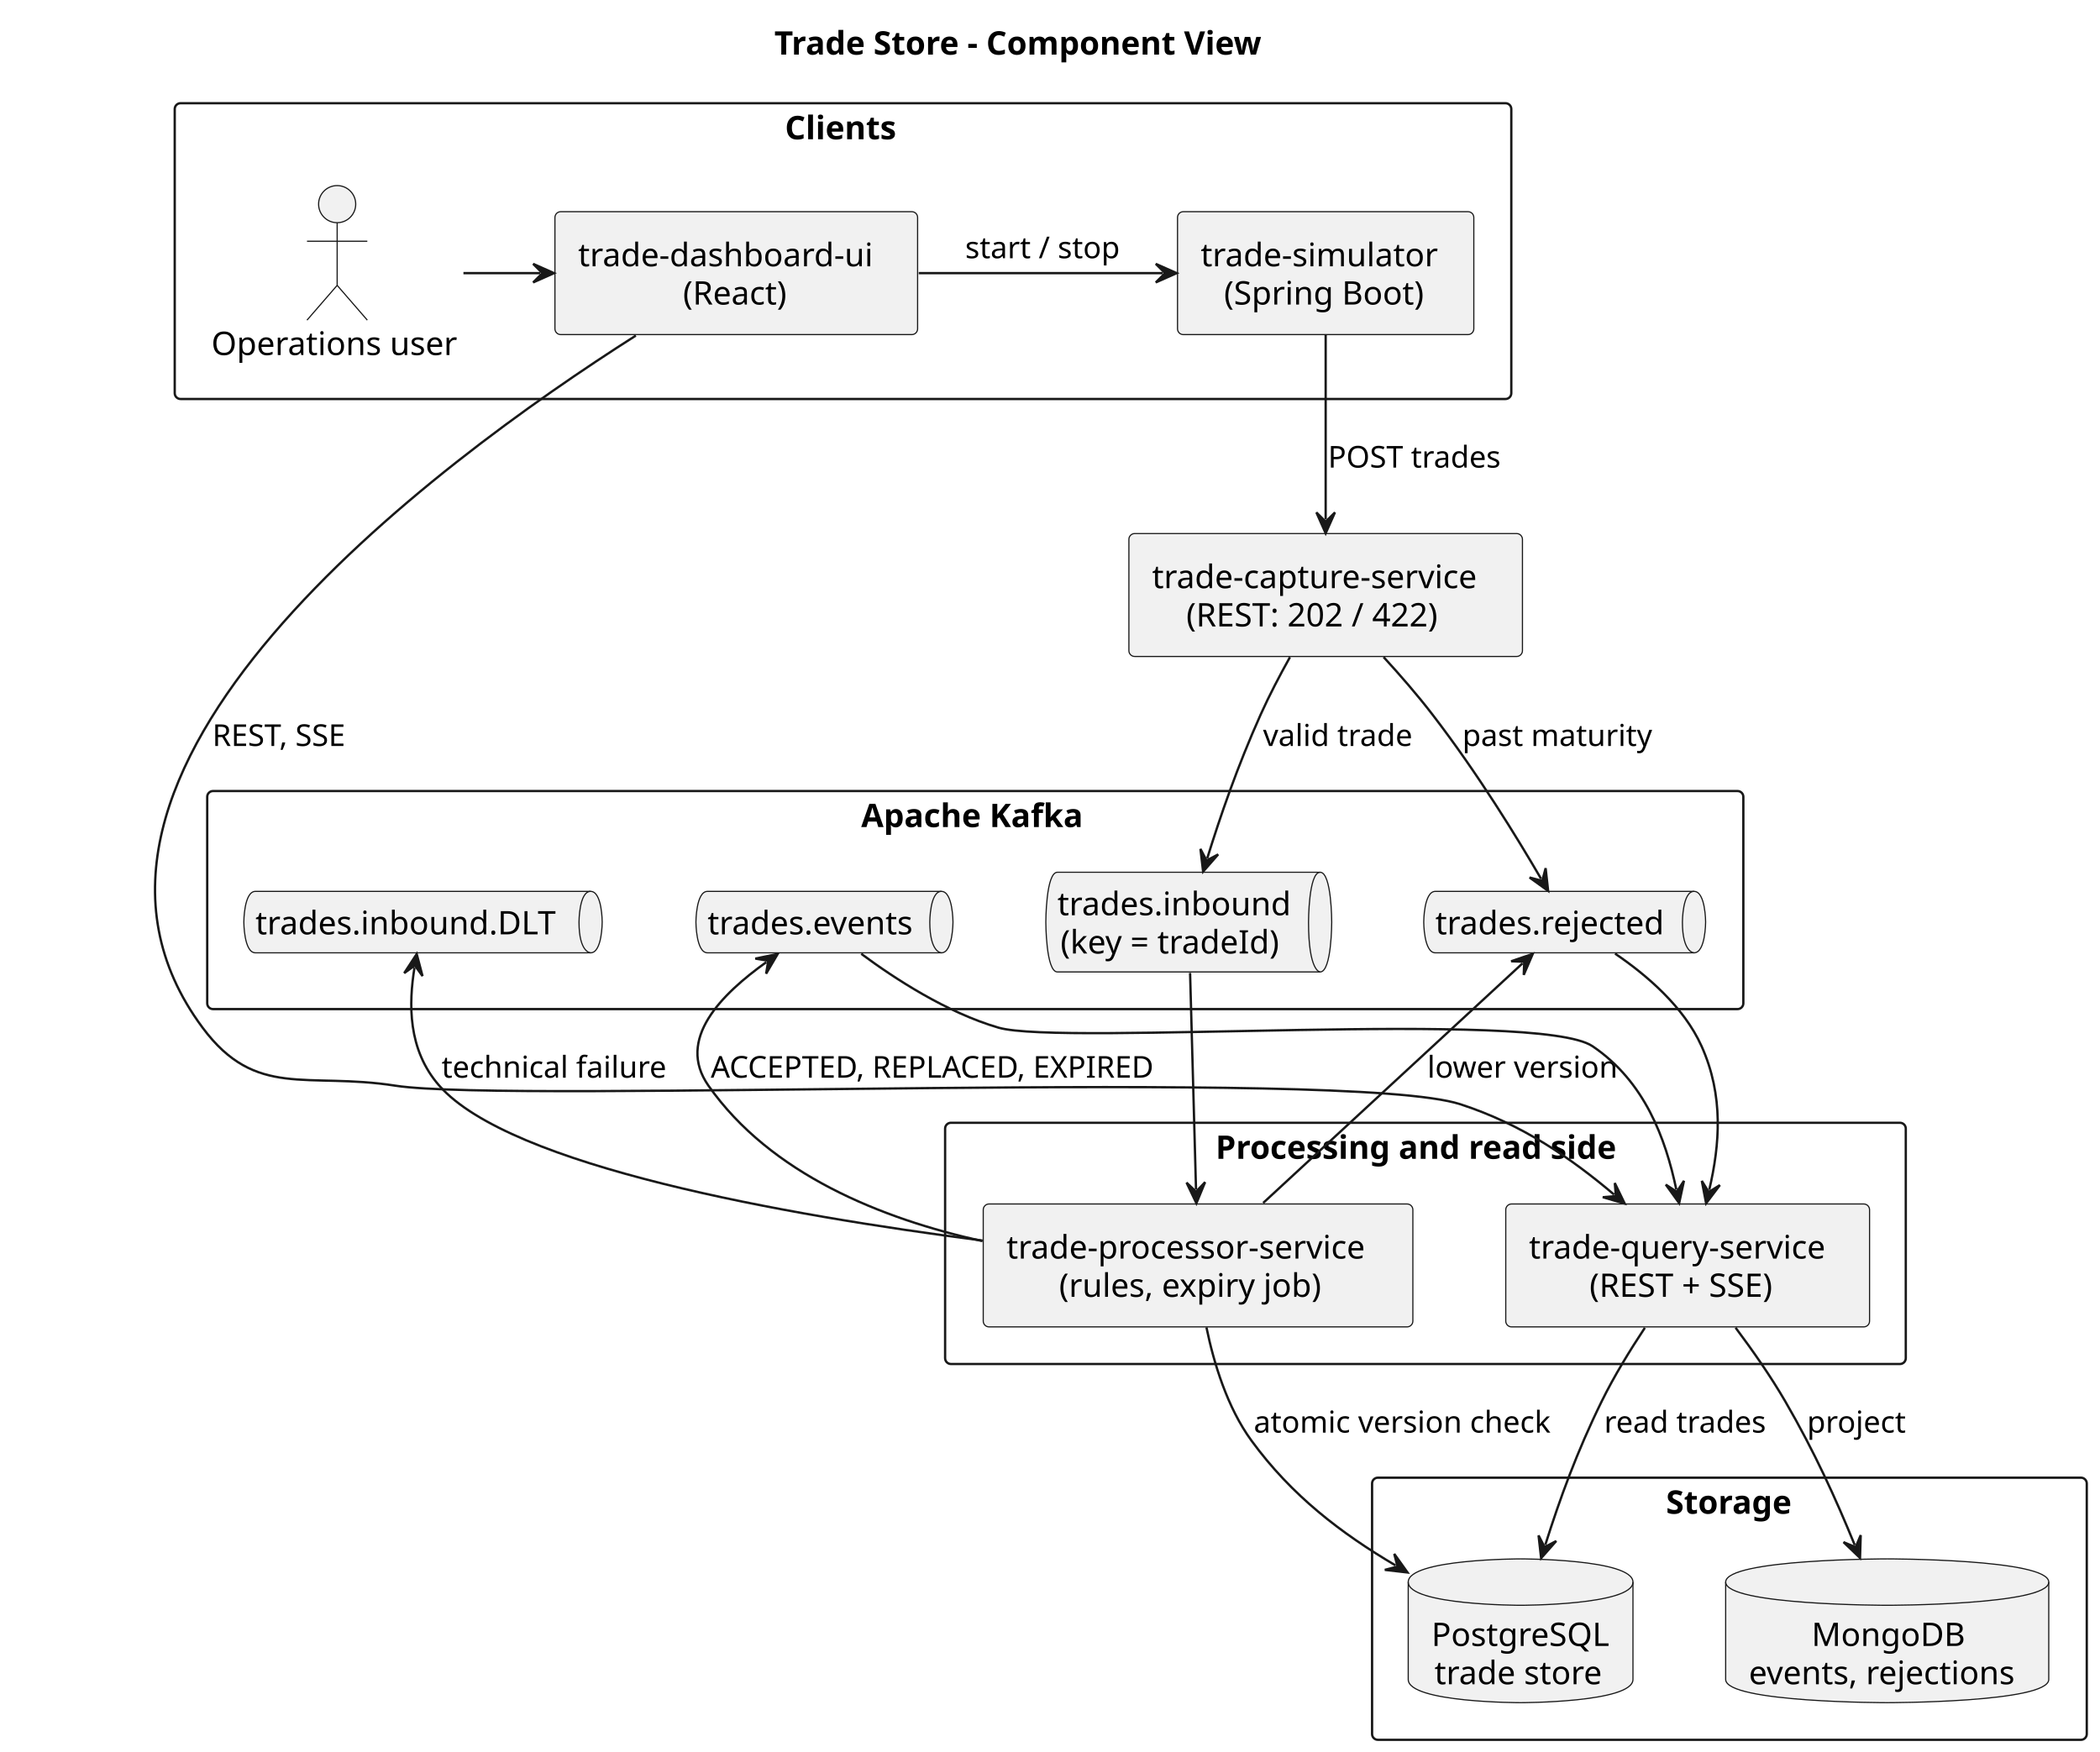
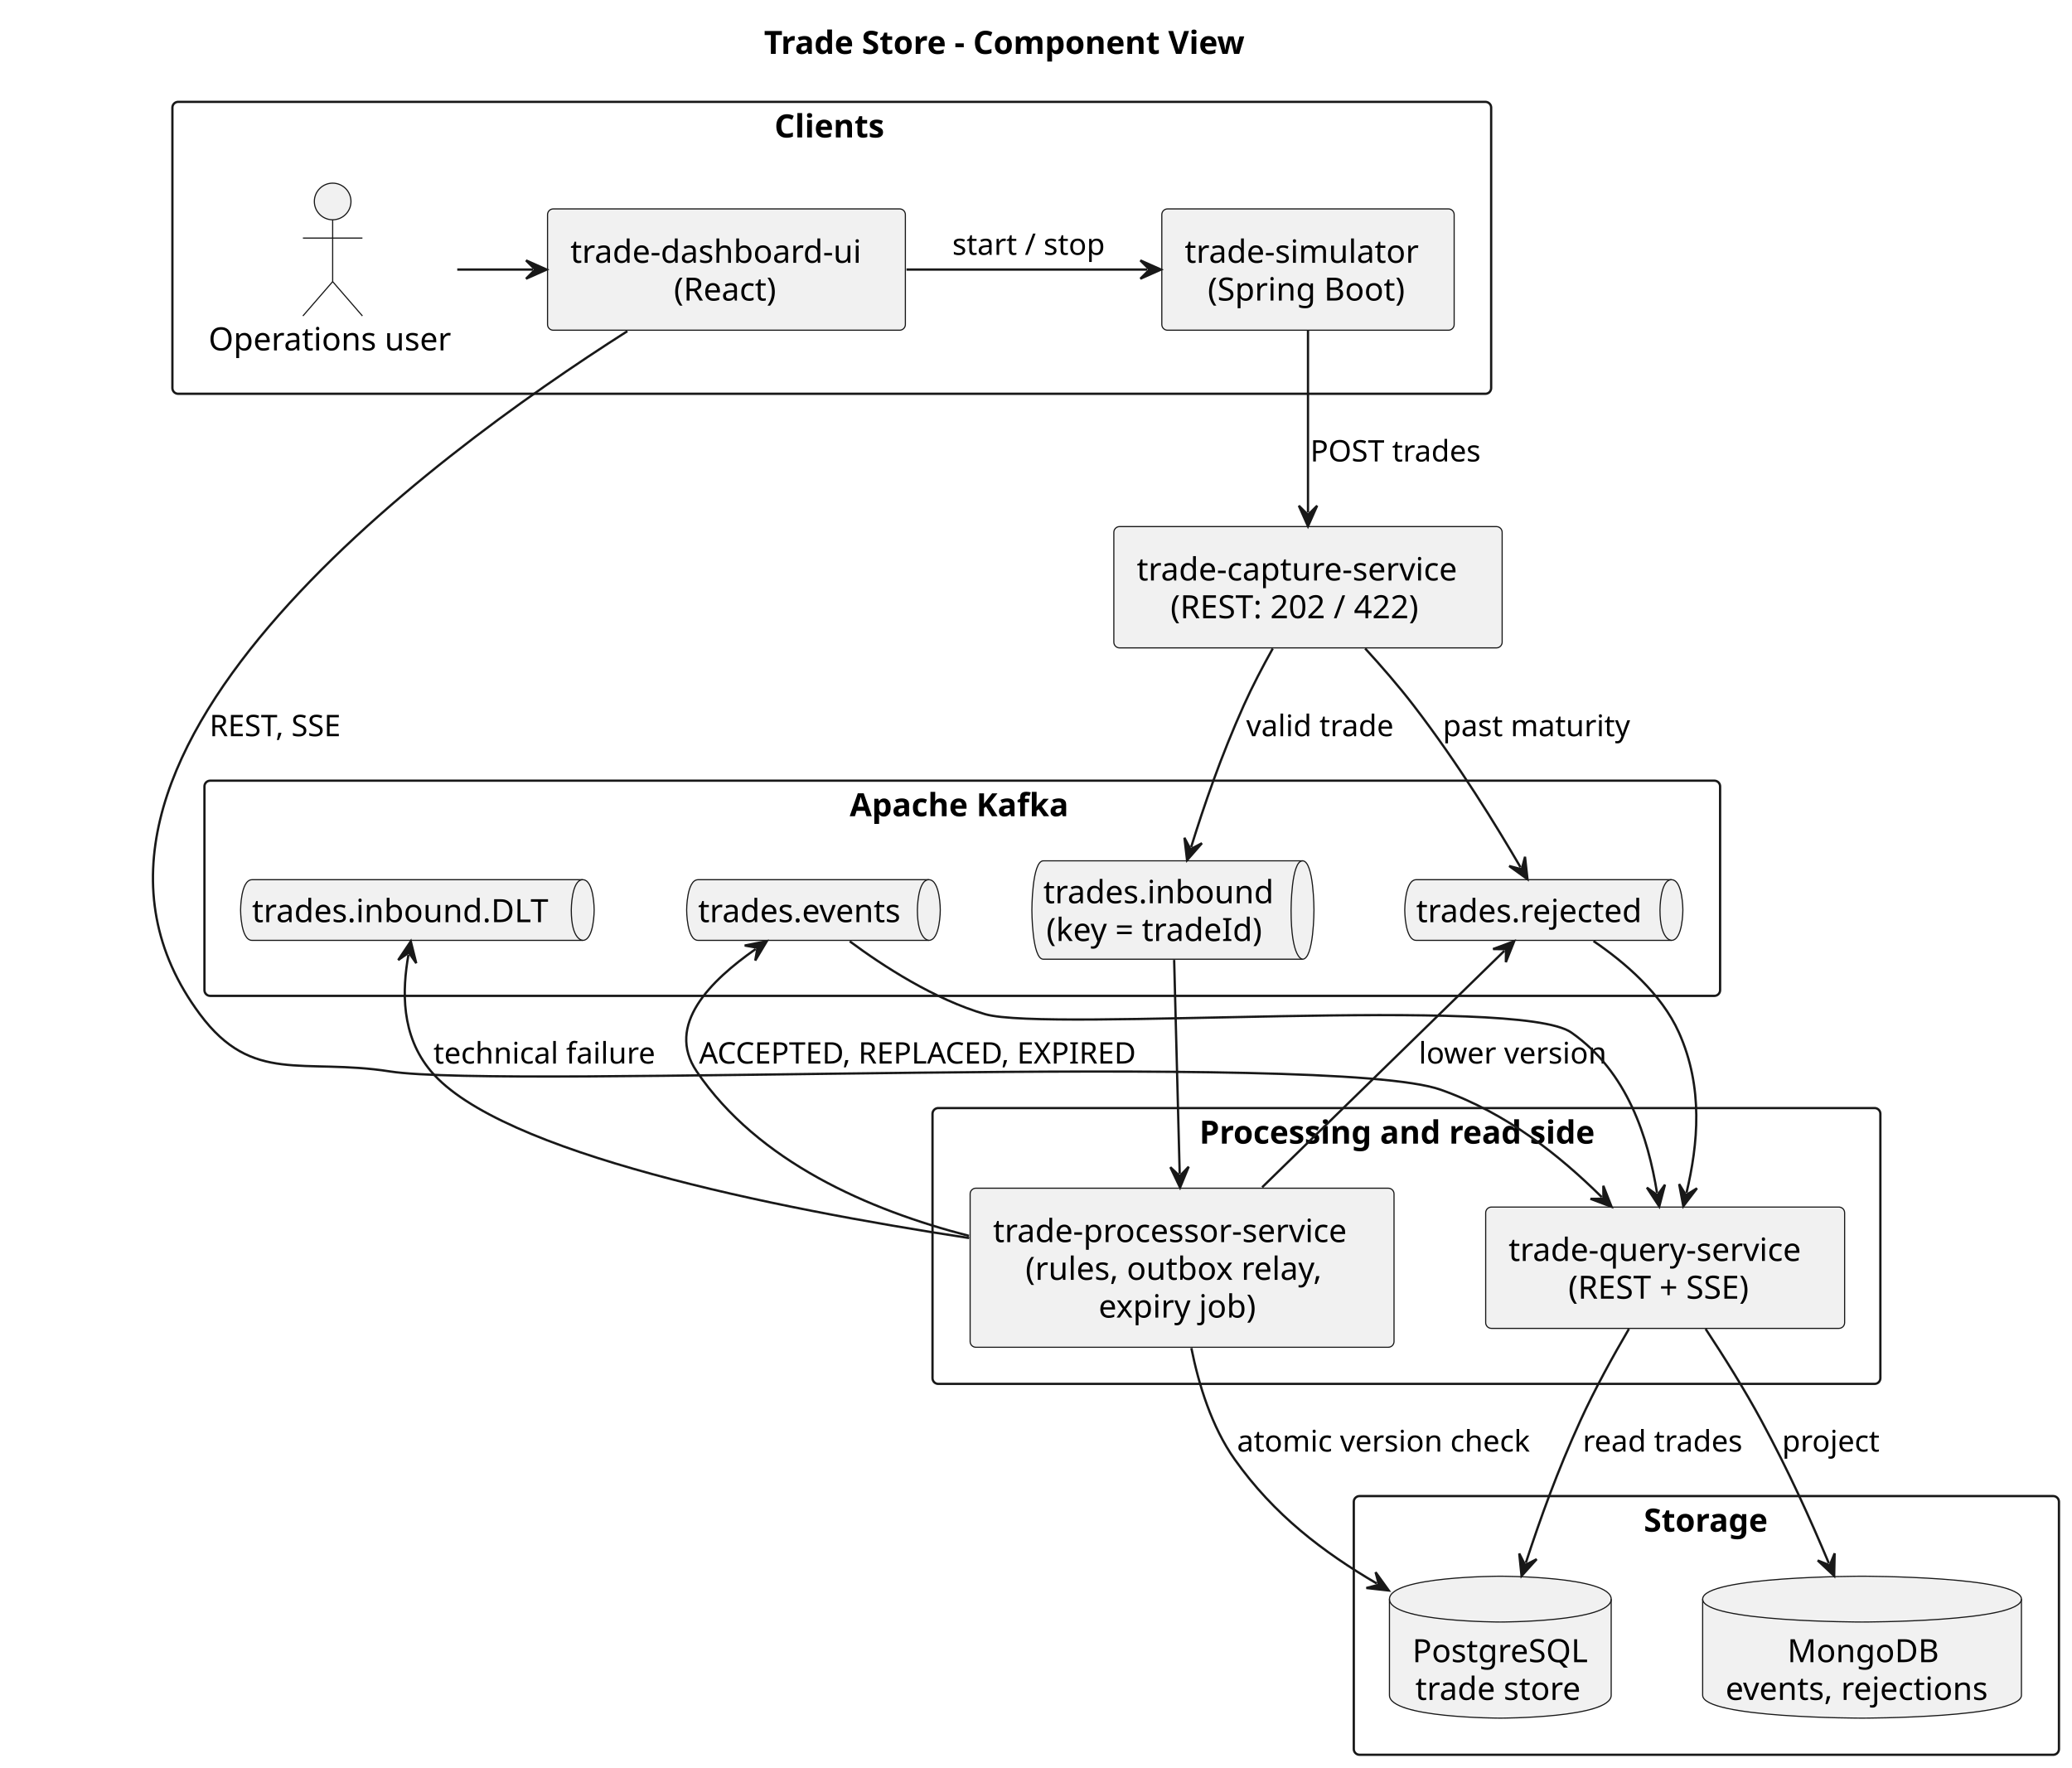
- <svg xmlns="http://www.w3.org/2000/svg" contentStyleType="text/css" height="755px" preserveAspectRatio="none" style="width:905px;height:755px;background:#FFFFFF;" version="1.1" viewBox="0 0 905 755" width="905px" zoomAndPan="magnify">
+ <svg xmlns="http://www.w3.org/2000/svg" contentStyleType="text/css" height="772px" preserveAspectRatio="none" style="width:905px;height:772px;background:#FFFFFF;" version="1.1" viewBox="0 0 905 772" width="905px" zoomAndPan="magnify">
  <defs />
  <g>
    <text fill="#000000" font-family="sans-serif" font-size="14" font-weight="bold" lengthAdjust="spacing" textLength="223.904" x="333.698" y="23.535">Trade Store - Component View</text>
    <g id="cluster_clients">
-       <rect fill="none" height="127.48" rx="2.5" ry="2.5" style="stroke:#181818;stroke-width:1;" width="576" x="75.3" y="44.488" />
+       <rect fill="none" height="127.49" rx="2.5" ry="2.5" style="stroke:#181818;stroke-width:1;" width="576" x="75.3" y="44.488" />
      <text fill="#000000" font-family="sans-serif" font-size="14" font-weight="bold" lengthAdjust="spacing" textLength="50.066" x="338.267" y="60.023">Clients</text>
    </g>
    <g id="cluster_kafka">
      <rect fill="none" height="93.98" rx="2.5" ry="2.5" style="stroke:#181818;stroke-width:1;" width="662" x="89.3" y="340.948" />
      <text fill="#000000" font-family="sans-serif" font-size="14" font-weight="bold" lengthAdjust="spacing" textLength="98.342" x="371.129" y="356.483">Apache Kafka</text>
    </g>
    <g id="cluster_services">
-       <rect fill="none" height="103.97" rx="2.5" ry="2.5" style="stroke:#181818;stroke-width:1;" width="414" x="407.3" y="483.928" />
+       <rect fill="none" height="120.46" rx="2.5" ry="2.5" style="stroke:#181818;stroke-width:1;" width="414" x="407.3" y="483.928" />
      <text fill="#000000" font-family="sans-serif" font-size="14" font-weight="bold" lengthAdjust="spacing" textLength="180.927" x="523.837" y="499.463">Processing and read side</text>
    </g>
    <g id="cluster_storage">
-       <rect fill="none" height="112.98" rx="2.5" ry="2.5" style="stroke:#181818;stroke-width:1;" width="308" x="591.3" y="636.898" />
-       <text fill="#000000" font-family="sans-serif" font-size="14" font-weight="bold" lengthAdjust="spacing" textLength="54.647" x="717.977" y="652.433">Storage</text>
+       <rect fill="none" height="112.98" rx="2.5" ry="2.5" style="stroke:#181818;stroke-width:1;" width="308" x="591.3" y="653.388" />
+       <text fill="#000000" font-family="sans-serif" font-size="14" font-weight="bold" lengthAdjust="spacing" textLength="54.647" x="717.977" y="668.923">Storage</text>
    </g>
    <g id="elem_user">
      <ellipse cx="145.299" cy="87.988" fill="#F1F1F1" rx="8" ry="8" style="stroke:#181818;stroke-width:0.5;" />
      <path d="M145.299,95.988 L145.299,122.988 M132.299,103.988 L158.299,103.988 M145.299,122.988 L132.299,137.988 M145.299,122.988 L158.299,137.988 " fill="none" style="stroke:#181818;stroke-width:0.5;" />
      <text fill="#000000" font-family="sans-serif" font-size="14" lengthAdjust="spacing" textLength="108.439" x="91.08" y="153.023">Operations user</text>
    </g>
    <g id="elem_ui">
      <rect fill="#F1F1F1" height="52.977" rx="2.5" ry="2.5" style="stroke:#181818;stroke-width:0.5;" width="156.295" x="239.15" y="91.238" />
      <text fill="#000000" font-family="sans-serif" font-size="14" lengthAdjust="spacing" textLength="136.295" x="249.15" y="114.773">trade-dashboard-ui</text>
      <text fill="#000000" font-family="sans-serif" font-size="14" lengthAdjust="spacing" textLength="45.897" x="294.349" y="131.262">(React)</text>
    </g>
    <g id="elem_sim">
      <rect fill="#F1F1F1" height="52.977" rx="2.5" ry="2.5" style="stroke:#181818;stroke-width:0.5;" width="127.693" x="507.45" y="91.238" />
      <text fill="#000000" font-family="sans-serif" font-size="14" lengthAdjust="spacing" textLength="107.693" x="517.45" y="114.773">trade-simulator</text>
      <text fill="#000000" font-family="sans-serif" font-size="14" lengthAdjust="spacing" textLength="87.568" x="527.513" y="131.262">(Spring Boot)</text>
    </g>
    <g id="elem_inbound">
      <path d="M455.7,375.948 L568.909,375.948 C573.909,375.948 573.909,397.437 573.909,397.437 C573.909,397.437 573.909,418.925 568.909,418.925 L455.7,418.925 C450.7,418.925 450.7,397.437 450.7,397.437 C450.7,397.437 450.7,375.948 455.7,375.948 " fill="#F1F1F1" style="stroke:#181818;stroke-width:0.5;" />
      <path d="M568.909,375.948 C563.909,375.948 563.909,397.437 563.909,397.437 C563.909,418.925 568.909,418.925 568.909,418.925 " fill="none" style="stroke:#181818;stroke-width:0.5;" />
      <text fill="#000000" font-family="sans-serif" font-size="14" lengthAdjust="spacing" textLength="103.209" x="455.7" y="394.483">trades.inbound</text>
      <text fill="#000000" font-family="sans-serif" font-size="14" lengthAdjust="spacing" textLength="100.543" x="457.033" y="410.972">(key = tradeId)</text>
    </g>
    <g id="elem_events">
-       <path d="M304.91,384.188 L405.691,384.188 C410.691,384.188 410.691,397.432 410.691,397.432 C410.691,397.432 410.691,410.677 405.691,410.677 L304.91,410.677 C299.91,410.677 299.91,397.432 299.91,397.432 C299.91,397.432 299.91,384.188 304.91,384.188 " fill="#F1F1F1" style="stroke:#181818;stroke-width:0.5;" />
-       <path d="M405.691,384.188 C400.691,384.188 400.691,397.432 400.691,397.432 C400.691,410.677 405.691,410.677 405.691,410.677 " fill="none" style="stroke:#181818;stroke-width:0.5;" />
-       <text fill="#000000" font-family="sans-serif" font-size="14" lengthAdjust="spacing" textLength="90.781" x="304.91" y="402.723">trades.events</text>
+       <path d="M304.91,384.198 L405.691,384.198 C410.691,384.198 410.691,397.442 410.691,397.442 C410.691,397.442 410.691,410.687 405.691,410.687 L304.91,410.687 C299.91,410.687 299.91,397.442 299.91,397.442 C299.91,397.442 299.91,384.198 304.91,384.198 " fill="#F1F1F1" style="stroke:#181818;stroke-width:0.5;" />
+       <path d="M405.691,384.198 C400.691,384.198 400.691,397.442 400.691,397.442 C400.691,410.687 405.691,410.687 405.691,410.687 " fill="none" style="stroke:#181818;stroke-width:0.5;" />
+       <text fill="#000000" font-family="sans-serif" font-size="14" lengthAdjust="spacing" textLength="90.781" x="304.91" y="402.733">trades.events</text>
    </g>
    <g id="elem_rejected">
-       <path d="M618.56,384.188 L730.039,384.188 C735.039,384.188 735.039,397.432 735.039,397.432 C735.039,397.432 735.039,410.677 730.039,410.677 L618.56,410.677 C613.56,410.677 613.56,397.432 613.56,397.432 C613.56,397.432 613.56,384.188 618.56,384.188 " fill="#F1F1F1" style="stroke:#181818;stroke-width:0.5;" />
-       <path d="M730.039,384.188 C725.039,384.188 725.039,397.432 725.039,397.432 C725.039,410.677 730.039,410.677 730.039,410.677 " fill="none" style="stroke:#181818;stroke-width:0.5;" />
-       <text fill="#000000" font-family="sans-serif" font-size="14" lengthAdjust="spacing" textLength="101.48" x="618.56" y="402.723">trades.rejected</text>
+       <path d="M618.56,384.198 L730.039,384.198 C735.039,384.198 735.039,397.442 735.039,397.442 C735.039,397.442 735.039,410.687 730.039,410.687 L618.56,410.687 C613.56,410.687 613.56,397.442 613.56,397.442 C613.56,397.442 613.56,384.198 618.56,384.198 " fill="#F1F1F1" style="stroke:#181818;stroke-width:0.5;" />
+       <path d="M730.039,384.198 C725.039,384.198 725.039,397.442 725.039,397.442 C725.039,410.687 730.039,410.687 730.039,410.687 " fill="none" style="stroke:#181818;stroke-width:0.5;" />
+       <text fill="#000000" font-family="sans-serif" font-size="14" lengthAdjust="spacing" textLength="101.48" x="618.56" y="402.733">trades.rejected</text>
    </g>
    <g id="elem_dlt">
-       <path d="M110.08,384.188 L254.522,384.188 C259.522,384.188 259.522,397.432 259.522,397.432 C259.522,397.432 259.522,410.677 254.522,410.677 L110.08,410.677 C105.08,410.677 105.08,397.432 105.08,397.432 C105.08,397.432 105.08,384.188 110.08,384.188 " fill="#F1F1F1" style="stroke:#181818;stroke-width:0.5;" />
-       <path d="M254.522,384.188 C249.522,384.188 249.522,397.432 249.522,397.432 C249.522,410.677 254.522,410.677 254.522,410.677 " fill="none" style="stroke:#181818;stroke-width:0.5;" />
-       <text fill="#000000" font-family="sans-serif" font-size="14" lengthAdjust="spacing" textLength="134.442" x="110.08" y="402.723">trades.inbound.DLT</text>
+       <path d="M110.08,384.198 L254.522,384.198 C259.522,384.198 259.522,397.442 259.522,397.442 C259.522,397.442 259.522,410.687 254.522,410.687 L110.08,410.687 C105.08,410.687 105.08,397.442 105.08,397.442 C105.08,397.442 105.08,384.198 110.08,384.198 " fill="#F1F1F1" style="stroke:#181818;stroke-width:0.5;" />
+       <path d="M254.522,384.198 C249.522,384.198 249.522,397.442 249.522,397.442 C249.522,410.687 254.522,410.687 254.522,410.687 " fill="none" style="stroke:#181818;stroke-width:0.5;" />
+       <text fill="#000000" font-family="sans-serif" font-size="14" lengthAdjust="spacing" textLength="134.442" x="110.08" y="402.733">trades.inbound.DLT</text>
    </g>
    <g id="elem_processor">
-       <rect fill="#F1F1F1" height="52.977" rx="2.5" ry="2.5" style="stroke:#181818;stroke-width:0.5;" width="185.149" x="423.73" y="518.928" />
+       <rect fill="#F1F1F1" height="69.465" rx="2.5" ry="2.5" style="stroke:#181818;stroke-width:0.5;" width="185.149" x="423.73" y="518.928" />
      <text fill="#000000" font-family="sans-serif" font-size="14" lengthAdjust="spacing" textLength="165.149" x="433.73" y="542.463">trade-processor-service</text>
-       <text fill="#000000" font-family="sans-serif" font-size="14" lengthAdjust="spacing" textLength="119.752" x="456.429" y="558.952">(rules, expiry job)</text>
+       <text fill="#000000" font-family="sans-serif" font-size="14" lengthAdjust="spacing" textLength="136.815" x="447.897" y="558.952">(rules, outbox relay,</text>
+       <text fill="#000000" font-family="sans-serif" font-size="14" lengthAdjust="spacing" textLength="72.939" x="479.835" y="575.44">expiry job)</text>
    </g>
    <g id="elem_query">
-       <rect fill="#F1F1F1" height="52.977" rx="2.5" ry="2.5" style="stroke:#181818;stroke-width:0.5;" width="156.78" x="648.91" y="518.928" />
-       <text fill="#000000" font-family="sans-serif" font-size="14" lengthAdjust="spacing" textLength="136.78" x="658.91" y="542.463">trade-query-service</text>
-       <text fill="#000000" font-family="sans-serif" font-size="14" lengthAdjust="spacing" textLength="84.595" x="685.003" y="558.952">(REST + SSE)</text>
+       <rect fill="#F1F1F1" height="52.977" rx="2.5" ry="2.5" style="stroke:#181818;stroke-width:0.5;" width="156.78" x="648.91" y="527.168" />
+       <text fill="#000000" font-family="sans-serif" font-size="14" lengthAdjust="spacing" textLength="136.78" x="658.91" y="550.703">trade-query-service</text>
+       <text fill="#000000" font-family="sans-serif" font-size="14" lengthAdjust="spacing" textLength="84.595" x="685.003" y="567.192">(REST + SSE)</text>
    </g>
    <g id="elem_pg">
-       <path d="M606.88,681.898 C606.88,671.898 655.305,671.898 655.305,671.898 C655.305,671.898 703.73,671.898 703.73,681.898 L703.73,723.875 C703.73,733.875 655.305,733.875 655.305,733.875 C655.305,733.875 606.88,733.875 606.88,723.875 L606.88,681.898 " fill="#F1F1F1" style="stroke:#181818;stroke-width:0.5;" />
-       <path d="M606.88,681.898 C606.88,691.898 655.305,691.898 655.305,691.898 C655.305,691.898 703.73,691.898 703.73,681.898 " fill="none" style="stroke:#181818;stroke-width:0.5;" />
-       <text fill="#000000" font-family="sans-serif" font-size="14" lengthAdjust="spacing" textLength="76.85" x="616.88" y="709.433">PostgreSQL</text>
-       <text fill="#000000" font-family="sans-serif" font-size="14" lengthAdjust="spacing" textLength="74.238" x="618.186" y="725.922">trade store</text>
+       <path d="M606.88,698.388 C606.88,688.388 655.305,688.388 655.305,688.388 C655.305,688.388 703.73,688.388 703.73,698.388 L703.73,740.365 C703.73,750.365 655.305,750.365 655.305,750.365 C655.305,750.365 606.88,750.365 606.88,740.365 L606.88,698.388 " fill="#F1F1F1" style="stroke:#181818;stroke-width:0.5;" />
+       <path d="M606.88,698.388 C606.88,708.388 655.305,708.388 655.305,708.388 C655.305,708.388 703.73,708.388 703.73,698.388 " fill="none" style="stroke:#181818;stroke-width:0.5;" />
+       <text fill="#000000" font-family="sans-serif" font-size="14" lengthAdjust="spacing" textLength="76.85" x="616.88" y="725.923">PostgreSQL</text>
+       <text fill="#000000" font-family="sans-serif" font-size="14" lengthAdjust="spacing" textLength="74.238" x="618.186" y="742.412">trade store</text>
    </g>
    <g id="elem_mongo">
-       <path d="M743.68,681.898 C743.68,671.898 813.296,671.898 813.296,671.898 C813.296,671.898 882.912,671.898 882.912,681.898 L882.912,723.875 C882.912,733.875 813.296,733.875 813.296,733.875 C813.296,733.875 743.68,733.875 743.68,723.875 L743.68,681.898 " fill="#F1F1F1" style="stroke:#181818;stroke-width:0.5;" />
-       <path d="M743.68,681.898 C743.68,691.898 813.296,691.898 813.296,691.898 C813.296,691.898 882.912,691.898 882.912,681.898 " fill="none" style="stroke:#181818;stroke-width:0.5;" />
-       <text fill="#000000" font-family="sans-serif" font-size="14" lengthAdjust="spacing" textLength="65.215" x="780.689" y="709.433">MongoDB</text>
-       <text fill="#000000" font-family="sans-serif" font-size="14" lengthAdjust="spacing" textLength="119.232" x="753.68" y="725.922">events, rejections</text>
+       <path d="M743.68,698.388 C743.68,688.388 813.296,688.388 813.296,688.388 C813.296,688.388 882.912,688.388 882.912,698.388 L882.912,740.365 C882.912,750.365 813.296,750.365 813.296,750.365 C813.296,750.365 743.68,750.365 743.68,740.365 L743.68,698.388 " fill="#F1F1F1" style="stroke:#181818;stroke-width:0.5;" />
+       <path d="M743.68,698.388 C743.68,708.388 813.296,708.388 813.296,708.388 C813.296,708.388 882.912,708.388 882.912,698.388 " fill="none" style="stroke:#181818;stroke-width:0.5;" />
+       <text fill="#000000" font-family="sans-serif" font-size="14" lengthAdjust="spacing" textLength="65.215" x="780.689" y="725.923">MongoDB</text>
+       <text fill="#000000" font-family="sans-serif" font-size="14" lengthAdjust="spacing" textLength="119.232" x="753.68" y="742.412">events, rejections</text>
    </g>
    <g id="elem_capture">
-       <rect fill="#F1F1F1" height="52.977" rx="2.5" ry="2.5" style="stroke:#181818;stroke-width:0.5;" width="169.605" x="486.5" y="229.968" />
-       <text fill="#000000" font-family="sans-serif" font-size="14" lengthAdjust="spacing" textLength="149.605" x="496.5" y="253.503">trade-capture-service</text>
-       <text fill="#000000" font-family="sans-serif" font-size="14" lengthAdjust="spacing" textLength="120.114" x="511.245" y="269.992">(REST: 202 / 422)</text>
+       <rect fill="#F1F1F1" height="52.977" rx="2.5" ry="2.5" style="stroke:#181818;stroke-width:0.5;" width="169.605" x="486.5" y="229.978" />
+       <text fill="#000000" font-family="sans-serif" font-size="14" lengthAdjust="spacing" textLength="149.605" x="496.5" y="253.513">trade-capture-service</text>
+       <text fill="#000000" font-family="sans-serif" font-size="14" lengthAdjust="spacing" textLength="120.114" x="511.245" y="270.002">(REST: 202 / 422)</text>
    </g>
    <g id="link_user_ui">
      <path d="M199.72,117.728 C212.74,117.728 219.75,117.728 232.76,117.728 " fill="none" id="user-to-ui" style="stroke:#181818;stroke-width:1;" />
      <polygon fill="#181818" points="238.76,117.728,229.76,113.728,233.76,117.728,229.76,121.728,238.76,117.728" style="stroke:#181818;stroke-width:1;" />
    </g>
    <g id="link_ui_sim">
      <path d="M395.93,117.728 C431.62,117.728 467.31,117.728 501.09,117.728 " fill="none" id="ui-to-sim" style="stroke:#181818;stroke-width:1;" />
      <polygon fill="#181818" points="507.09,117.728,498.09,113.728,502.09,117.728,498.09,121.728,507.09,117.728" style="stroke:#181818;stroke-width:1;" />
      <text fill="#000000" font-family="sans-serif" font-size="13" lengthAdjust="spacing" textLength="71.551" x="415.95" y="111.297">start / stop</text>
    </g>
    <g id="link_ui_query">
-       <path d="M274.02,144.638 C187.04,199.968 6,333.528 87.3,442.928 C110.28,473.848 132.24,461.978 170.3,467.928 C220.7,475.798 580.78,460.188 629.3,475.928 C655.95,484.568 677.173,499.269 695.603,514.889 " fill="none" id="ui-to-query" style="stroke:#181818;stroke-width:1;" />
-       <polygon fill="#181818" points="700.18,518.768,695.9,509.898,696.366,515.535,690.728,516.001,700.18,518.768" style="stroke:#181818;stroke-width:1;" />
+       <path d="M274.02,144.638 C187.04,199.968 6,333.538 87.3,442.928 C110.28,473.848 132.24,461.978 170.3,467.928 C220.7,475.798 581.23,458.878 629.3,475.928 C658.42,486.258 681.318,504.775 699.628,522.835 " fill="none" id="ui-to-query" style="stroke:#181818;stroke-width:1;" />
+       <polygon fill="#181818" points="703.9,527.048,700.301,517.88,700.34,523.537,694.683,523.576,703.9,527.048" style="stroke:#181818;stroke-width:1;" />
      <text fill="#000000" font-family="sans-serif" font-size="13" lengthAdjust="spacing" textLength="59.763" x="91.51" y="321.517">REST, SSE</text>
    </g>
    <g id="link_sim_capture">
-       <path d="M571.3,144.448 C571.3,168.888 571.3,199.448 571.3,223.858 " fill="none" id="sim-to-capture" style="stroke:#181818;stroke-width:1;" />
+       <path d="M571.3,144.448 C571.3,168.898 571.3,199.448 571.3,223.858 " fill="none" id="sim-to-capture" style="stroke:#181818;stroke-width:1;" />
      <polygon fill="#181818" points="571.3,229.858,575.3,220.858,571.3,224.858,567.3,220.858,571.3,229.858" style="stroke:#181818;stroke-width:1;" />
-       <text fill="#000000" font-family="sans-serif" font-size="13" lengthAdjust="spacing" textLength="76.032" x="572.3" y="201.537">POST trades</text>
+       <text fill="#000000" font-family="sans-serif" font-size="13" lengthAdjust="spacing" textLength="76.032" x="572.3" y="201.547">POST trades</text>
    </g>
    <g id="link_capture_inbound">
      <path d="M555.91,283.238 C551.55,291.038 546.99,299.718 543.3,307.948 C533.17,330.528 525.923,351.76 520.264,369.94 " fill="none" id="capture-to-inbound" style="stroke:#181818;stroke-width:1;" />
      <polygon fill="#181818" points="518.48,375.668,524.975,368.264,519.966,370.894,517.336,365.886,518.48,375.668" style="stroke:#181818;stroke-width:1;" />
      <text fill="#000000" font-family="sans-serif" font-size="13" lengthAdjust="spacing" textLength="66.504" x="544.3" y="321.517">valid trade</text>
    </g>
    <g id="link_capture_rejected">
-       <path d="M596.27,283.208 C603.35,290.928 610.87,299.578 617.3,307.948 C637.13,333.728 653.917,361.255 664.147,378.795 " fill="none" id="capture-to-rejected" style="stroke:#181818;stroke-width:1;" />
+       <path d="M596.27,283.208 C603.35,290.938 610.87,299.588 617.3,307.948 C637.13,333.738 653.917,361.255 664.147,378.795 " fill="none" id="capture-to-rejected" style="stroke:#181818;stroke-width:1;" />
      <polygon fill="#181818" points="667.17,383.978,666.091,374.189,664.651,379.659,659.181,378.219,667.17,383.978" style="stroke:#181818;stroke-width:1;" />
      <text fill="#000000" font-family="sans-serif" font-size="13" lengthAdjust="spacing" textLength="83.941" x="630.2" y="321.517">past maturity</text>
    </g>
    <g id="link_inbound_processor">
-       <path d="M512.87,419.348 C513.59,445.528 514.657,484.341 515.427,512.62 " fill="none" id="inbound-to-processor" style="stroke:#181818;stroke-width:1;" />
-       <polygon fill="#181818" points="515.59,518.618,519.344,509.513,515.454,513.62,511.346,509.731,515.59,518.618" style="stroke:#181818;stroke-width:1;" />
+       <path d="M512.84,419.238 C513.5,444.728 514.474,482.26 515.264,512.65 " fill="none" id="inbound-to-processor" style="stroke:#181818;stroke-width:1;" />
+       <polygon fill="#181818" points="515.42,518.648,519.185,509.547,515.29,513.65,511.188,509.755,515.42,518.648" style="stroke:#181818;stroke-width:1;" />
    </g>
    <g id="link_processor_events">
-       <path d="M423.38,534.938 C379.98,525.328 332.09,506.128 305.3,467.928 C291.31,447.968 310.881,428.551 330.271,414.671 " fill="none" id="processor-to-events" style="stroke:#181818;stroke-width:1;" />
-       <polygon fill="#181818" points="335.15,411.178,325.503,413.164,331.084,414.089,330.16,419.67,335.15,411.178" style="stroke:#181818;stroke-width:1;" />
-       <text fill="#000000" font-family="sans-serif" font-size="13" lengthAdjust="spacing" textLength="197.894" x="306.3" y="464.497">ACCEPTED, REPLACED, EXPIRED</text>
+       <path d="M423.23,539.738 C379.42,528.478 331.03,507.388 304.3,467.928 C290.54,447.608 310.43,428.257 330.031,414.488 " fill="none" id="processor-to-events" style="stroke:#181818;stroke-width:1;" />
+       <polygon fill="#181818" points="334.94,411.038,325.276,412.939,330.849,413.913,329.875,419.485,334.94,411.038" style="stroke:#181818;stroke-width:1;" />
+       <text fill="#000000" font-family="sans-serif" font-size="13" lengthAdjust="spacing" textLength="197.894" x="305.3" y="464.497">ACCEPTED, REPLACED, EXPIRED</text>
    </g>
    <g id="link_processor_rejected">
-       <path d="M544.36,518.488 C578.49,486.958 630.323,439.07 656.143,415.21 " fill="none" id="processor-to-rejected" style="stroke:#181818;stroke-width:1;" />
-       <polygon fill="#181818" points="660.55,411.138,651.225,414.309,656.878,414.532,656.655,420.184,660.55,411.138" style="stroke:#181818;stroke-width:1;" />
-       <text fill="#000000" font-family="sans-serif" font-size="13" lengthAdjust="spacing" textLength="84.164" x="615.1" y="464.497">lower version</text>
+       <path d="M551.28,518.518 C586.06,484.568 633.266,438.489 657.076,415.249 " fill="none" id="processor-to-rejected" style="stroke:#181818;stroke-width:1;" />
+       <polygon fill="#181818" points="661.37,411.058,652.135,414.482,657.792,414.551,657.723,420.207,661.37,411.058" style="stroke:#181818;stroke-width:1;" />
+       <text fill="#000000" font-family="sans-serif" font-size="13" lengthAdjust="spacing" textLength="84.164" x="619.68" y="464.497">lower version</text>
    </g>
    <g id="link_processor_dlt">
-       <path d="M423.4,534.688 C337.88,523.688 219.79,502.638 189.3,467.928 C175.62,452.348 176.132,432.501 178.622,417.101 " fill="none" id="processor-to-dlt" style="stroke:#181818;stroke-width:1;" />
-       <polygon fill="#181818" points="179.58,411.178,174.195,419.424,178.782,416.114,182.092,420.701,179.58,411.178" style="stroke:#181818;stroke-width:1;" />
-       <text fill="#000000" font-family="sans-serif" font-size="13" lengthAdjust="spacing" textLength="100.471" x="190.3" y="464.497">technical failure</text>
+       <path d="M423.31,540.698 C337.34,527.588 218.45,503.568 188.3,467.928 C174.93,452.118 175.706,432.339 178.386,417.019 " fill="none" id="processor-to-dlt" style="stroke:#181818;stroke-width:1;" />
+       <polygon fill="#181818" points="179.42,411.108,173.929,419.284,178.558,416.034,181.809,420.663,179.42,411.108" style="stroke:#181818;stroke-width:1;" />
+       <text fill="#000000" font-family="sans-serif" font-size="13" lengthAdjust="spacing" textLength="100.471" x="189.3" y="464.497">technical failure</text>
    </g>
    <g id="link_processor_pg">
-       <path d="M519.92,572.108 C523.07,587.408 528.85,606.578 539.3,620.898 C556.67,644.708 578.082,660.95 601.412,674.71 " fill="none" id="processor-to-pg" style="stroke:#181818;stroke-width:1;" />
-       <polygon fill="#181818" points="606.58,677.758,600.86,669.741,602.273,675.218,596.796,676.631,606.58,677.758" style="stroke:#181818;stroke-width:1;" />
-       <text fill="#000000" font-family="sans-serif" font-size="13" lengthAdjust="spacing" textLength="132.761" x="540.3" y="617.467">atomic version check</text>
+       <path d="M520.36,588.758 C523.55,604.658 529.22,623.158 539.3,637.388 C556.41,661.548 577.93,677.88 601.4,691.6 " fill="none" id="processor-to-pg" style="stroke:#181818;stroke-width:1;" />
+       <polygon fill="#181818" points="606.58,694.628,600.829,686.633,602.263,692.105,596.792,693.539,606.58,694.628" style="stroke:#181818;stroke-width:1;" />
+       <text fill="#000000" font-family="sans-serif" font-size="13" lengthAdjust="spacing" textLength="132.761" x="540.3" y="633.957">atomic version check</text>
    </g>
    <g id="link_events_query">
-       <path d="M371.15,411.098 C385.61,421.828 408.06,436.448 430.3,442.928 C457.62,450.878 662.72,434.988 686.3,450.928 C708.77,466.108 717.788,490.666 722.409,512.696 " fill="none" id="events-to-query" style="stroke:#181818;stroke-width:1;" />
-       <polygon fill="#181818" points="723.64,518.568,725.708,508.939,722.614,513.675,717.878,510.581,723.64,518.568" style="stroke:#181818;stroke-width:1;" />
+       <path d="M371.15,411.108 C385.61,421.828 408.06,436.448 430.3,442.928 C457.62,450.878 662.97,434.638 686.3,450.928 C710.97,468.148 719.847,496.946 723.757,520.996 " fill="none" id="events-to-query" style="stroke:#181818;stroke-width:1;" />
+       <polygon fill="#181818" points="724.72,526.918,727.224,517.393,723.918,521.983,719.328,518.677,724.72,526.918" style="stroke:#181818;stroke-width:1;" />
    </g>
    <g id="link_rejected_query">
-       <path d="M696.01,411.008 C709.49,420.168 725.67,433.918 733.3,450.928 C742.89,472.288 741.153,493.355 736.613,512.815 " fill="none" id="rejected-to-query" style="stroke:#181818;stroke-width:1;" />
-       <polygon fill="#181818" points="735.25,518.658,741.19,510.802,736.386,513.789,733.399,508.985,735.25,518.658" style="stroke:#181818;stroke-width:1;" />
+       <path d="M696.01,411.008 C709.49,420.168 725.67,433.918 733.3,450.928 C744.09,474.978 741.676,499.661 736.616,520.971 " fill="none" id="rejected-to-query" style="stroke:#181818;stroke-width:1;" />
+       <polygon fill="#181818" points="735.23,526.808,741.201,518.976,736.385,521.943,733.417,517.128,735.23,526.808" style="stroke:#181818;stroke-width:1;" />
    </g>
    <g id="link_query_mongo">
-       <path d="M747.95,572.248 C755.17,581.888 763.03,593.108 769.3,603.898 C781.95,625.668 791.23,646.174 799.31,665.944 " fill="none" id="query-to-mongo" style="stroke:#181818;stroke-width:1;" />
-       <polygon fill="#181818" points="801.58,671.498,801.878,661.654,799.688,666.87,794.472,664.681,801.58,671.498" style="stroke:#181818;stroke-width:1;" />
-       <text fill="#000000" font-family="sans-serif" font-size="13" lengthAdjust="spacing" textLength="44.205" x="778.74" y="617.467">project</text>
+       <path d="M744.96,580.358 C752.83,592.288 761.96,606.808 769.3,620.388 C781.27,642.538 790.524,663.047 798.794,682.717 " fill="none" id="query-to-mongo" style="stroke:#181818;stroke-width:1;" />
+       <polygon fill="#181818" points="801.12,688.248,801.319,678.401,799.182,683.639,793.944,681.502,801.12,688.248" style="stroke:#181818;stroke-width:1;" />
+       <text fill="#000000" font-family="sans-serif" font-size="13" lengthAdjust="spacing" textLength="44.205" x="778.37" y="633.957">project</text>
    </g>
    <g id="link_query_pg">
-       <path d="M708.86,572.288 C702.47,581.928 695.59,593.148 690.3,603.898 C679.53,625.778 672.186,646.116 665.956,665.856 " fill="none" id="query-to-pg" style="stroke:#181818;stroke-width:1;" />
-       <polygon fill="#181818" points="664.15,671.578,670.673,664.199,665.655,666.81,663.044,661.792,664.15,671.578" style="stroke:#181818;stroke-width:1;" />
-       <text fill="#000000" font-family="sans-serif" font-size="13" lengthAdjust="spacing" textLength="71.449" x="691.3" y="617.467">read trades</text>
+       <path d="M711.49,580.358 C704.51,592.288 696.49,606.808 690.3,620.388 C680.18,642.578 672.863,662.915 666.443,682.565 " fill="none" id="query-to-pg" style="stroke:#181818;stroke-width:1;" />
+       <polygon fill="#181818" points="664.58,688.268,671.177,680.956,666.133,683.515,663.573,678.471,664.58,688.268" style="stroke:#181818;stroke-width:1;" />
+       <text fill="#000000" font-family="sans-serif" font-size="13" lengthAdjust="spacing" textLength="71.449" x="691.3" y="633.957">read trades</text>
    </g>
  </g>
</svg>
